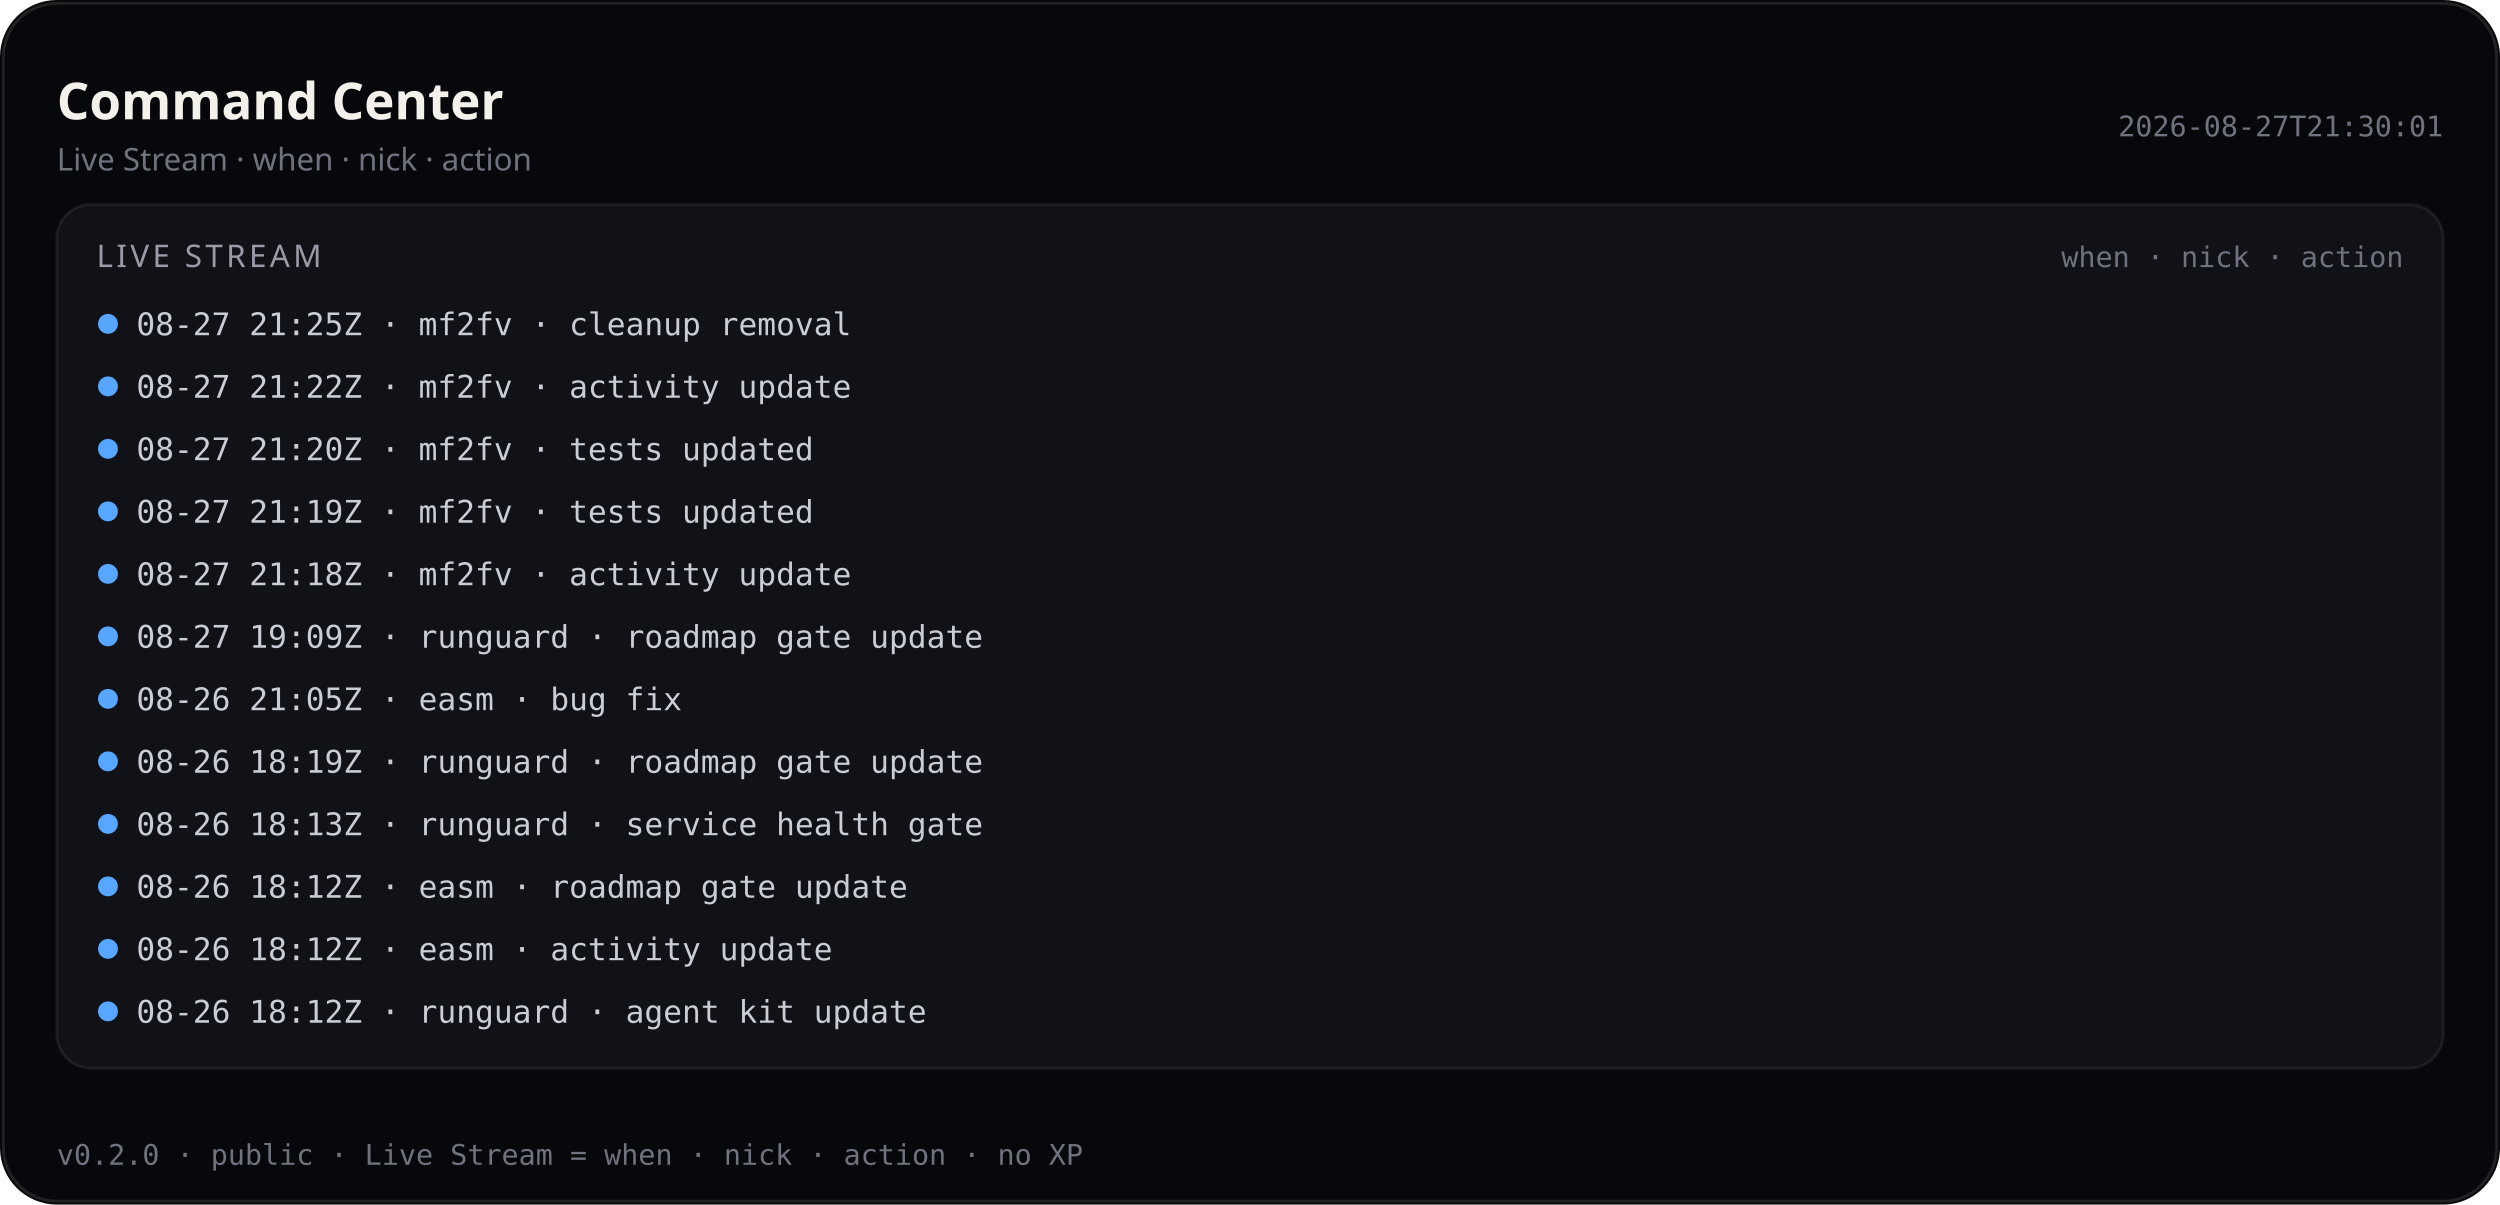
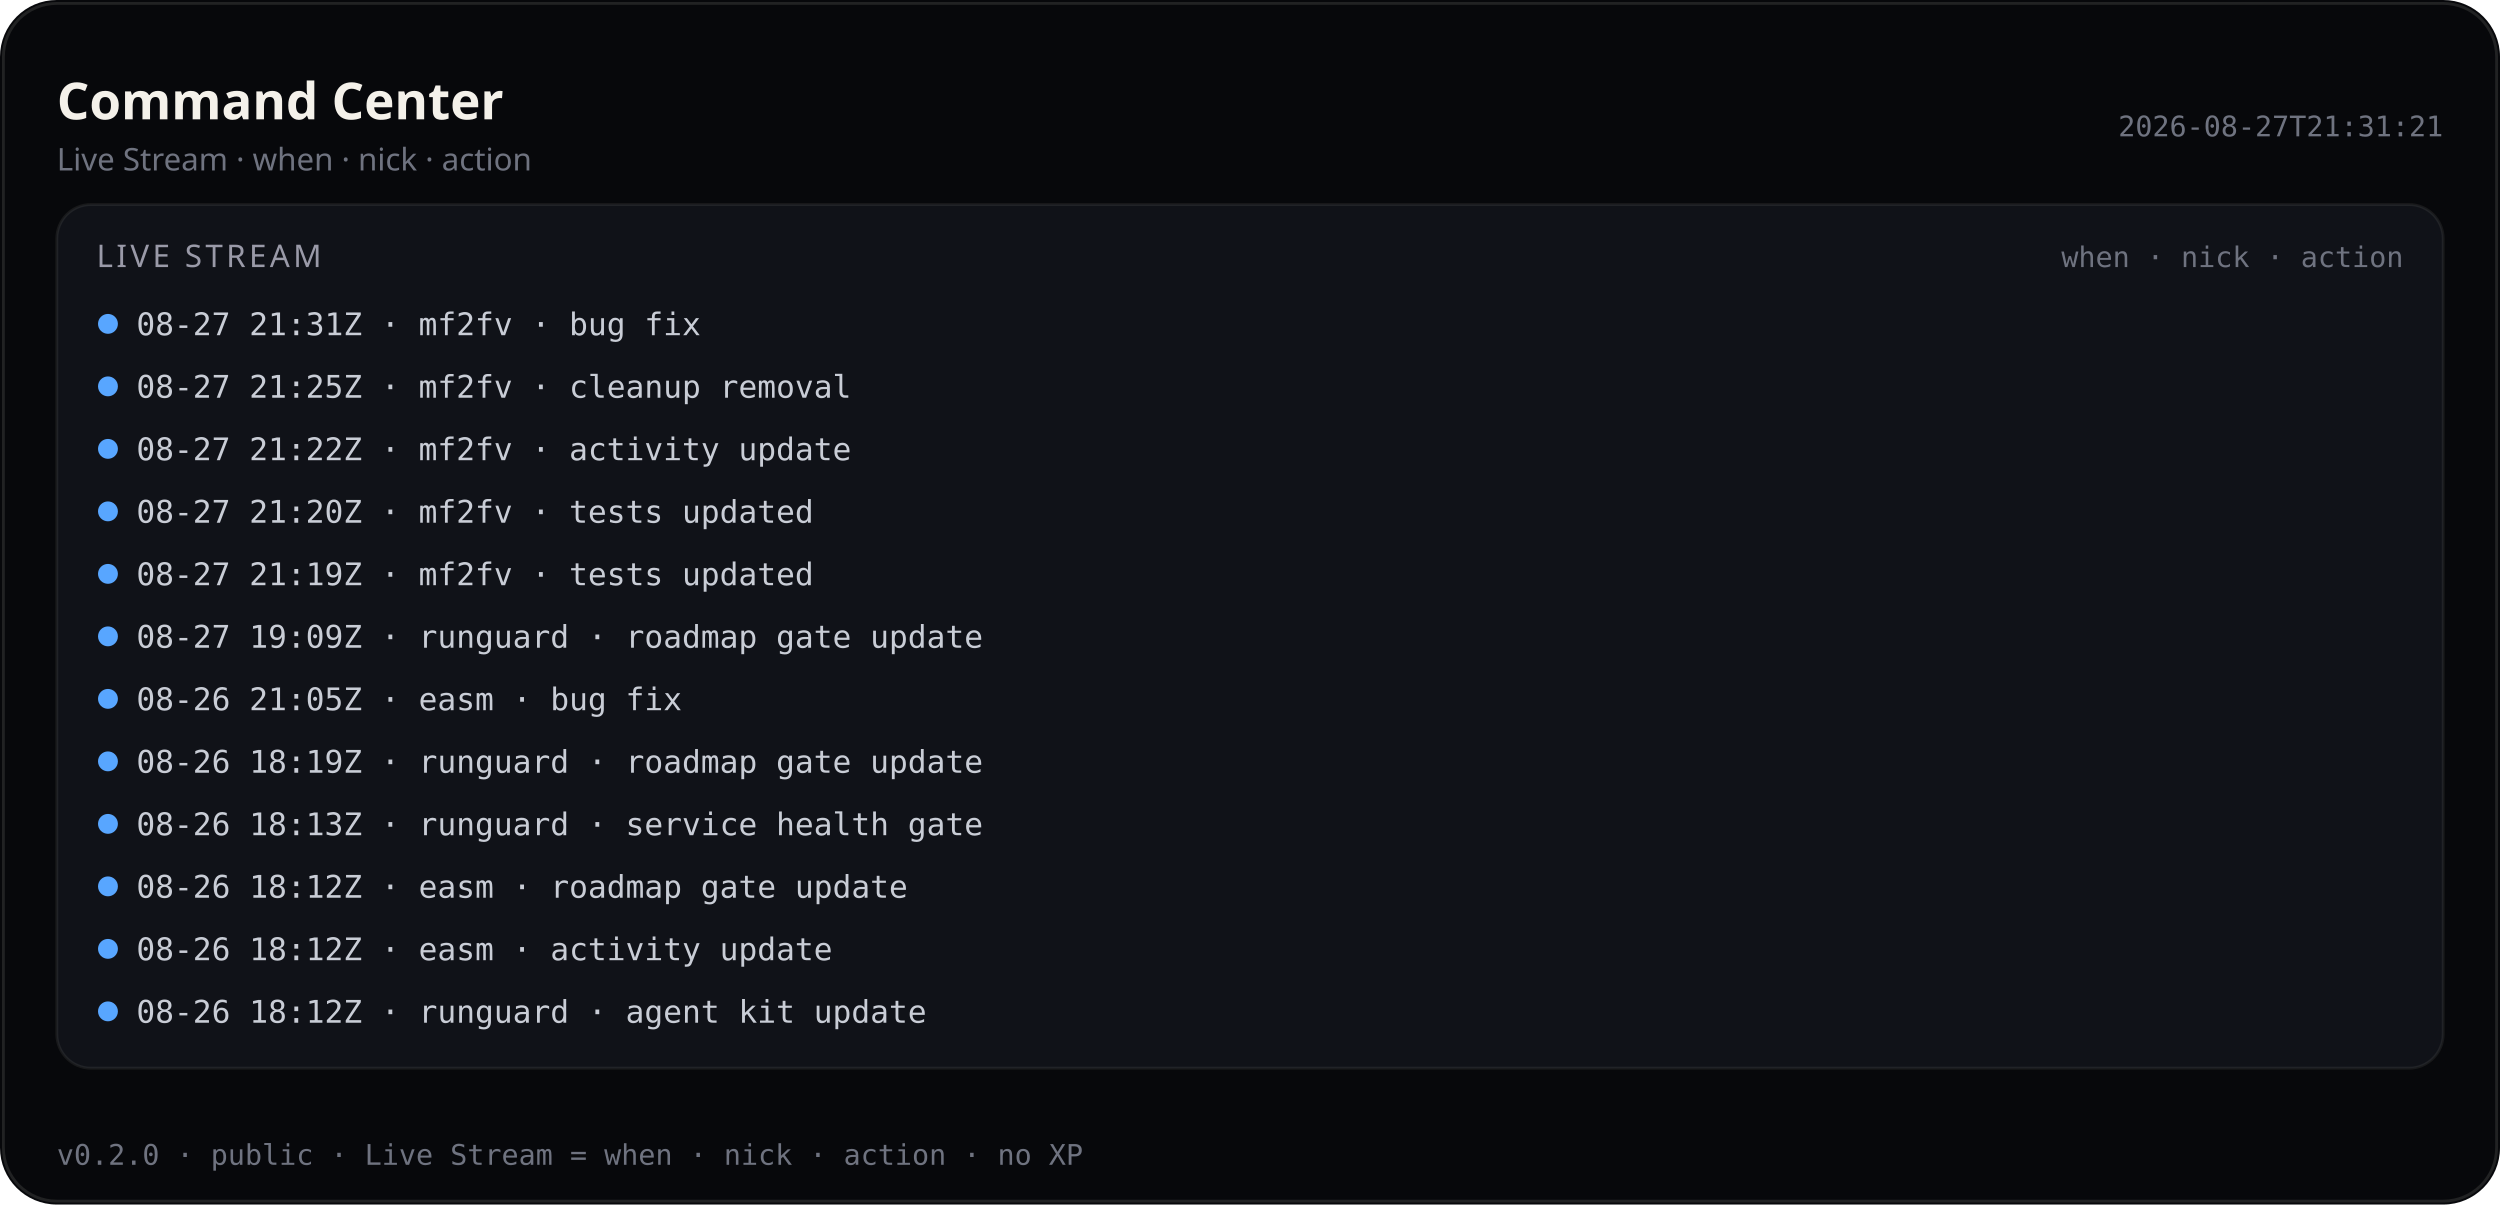
<svg xmlns="http://www.w3.org/2000/svg" viewBox="0 0 880 424" width="880" height="424" role="img" aria-label="Command Center — Live Stream (public)">
  <rect width="880" height="424" rx="20" fill="#07080b" />
  <rect x="1.2" y="1.2" width="877.6" height="421.6" rx="18.8" fill="none" stroke="rgba(232,228,214,0.12)" />
  <text x="20" y="42" fill="#f4f1ea" font-size="18" font-family="ui-sans-serif, system-ui, sans-serif" font-weight="600">Command Center</text>
  <text x="20" y="60" fill="#6f7380" font-size="11" font-family="ui-sans-serif, system-ui, sans-serif">Live Stream · when · nick · action</text>
-   <text x="860" y="48" fill="#6f7380" font-size="10" text-anchor="end" font-family="ui-monospace, SFMono-Regular, monospace">2026-08-27T21:30:01</text>
+   <text x="860" y="48" fill="#6f7380" font-size="10" text-anchor="end" font-family="ui-monospace, SFMono-Regular, monospace">2026-08-27T21:31:21</text>
  <rect x="20" y="72" width="840" height="304" rx="12" fill="#101218" stroke="rgba(232,228,214,0.08)" />
  <text x="34" y="94" fill="#9a9aa8" font-size="11" font-family="ui-sans-serif, system-ui, sans-serif" letter-spacing="1.2">LIVE STREAM</text>
  <text x="846" y="94" fill="#6f7380" font-size="10" text-anchor="end" font-family="ui-monospace, SFMono-Regular, monospace">when · nick · action</text>
  <defs>
    <clipPath id="live-stream-clip-pub">
      <rect x="20" y="72" width="840" height="304" />
    </clipPath>
  </defs>
  <g clip-path="url(#live-stream-clip-pub)">
    <circle cx="38" cy="114" r="3.5" fill="#58a6ff" />
-     <text x="48" y="118" fill="#c9cdd6" font-size="11" font-family="ui-monospace, SFMono-Regular, monospace">08-27 21:25Z · mf2fv · cleanup removal</text>
+     <text x="48" y="118" fill="#c9cdd6" font-size="11" font-family="ui-monospace, SFMono-Regular, monospace">08-27 21:31Z · mf2fv · bug fix</text>
    <circle cx="38" cy="136" r="3.5" fill="#58a6ff" />
-     <text x="48" y="140" fill="#c9cdd6" font-size="11" font-family="ui-monospace, SFMono-Regular, monospace">08-27 21:22Z · mf2fv · activity update</text>
+     <text x="48" y="140" fill="#c9cdd6" font-size="11" font-family="ui-monospace, SFMono-Regular, monospace">08-27 21:25Z · mf2fv · cleanup removal</text>
    <circle cx="38" cy="158" r="3.5" fill="#58a6ff" />
-     <text x="48" y="162" fill="#c9cdd6" font-size="11" font-family="ui-monospace, SFMono-Regular, monospace">08-27 21:20Z · mf2fv · tests updated</text>
+     <text x="48" y="162" fill="#c9cdd6" font-size="11" font-family="ui-monospace, SFMono-Regular, monospace">08-27 21:22Z · mf2fv · activity update</text>
    <circle cx="38" cy="180" r="3.5" fill="#58a6ff" />
-     <text x="48" y="184" fill="#c9cdd6" font-size="11" font-family="ui-monospace, SFMono-Regular, monospace">08-27 21:19Z · mf2fv · tests updated</text>
+     <text x="48" y="184" fill="#c9cdd6" font-size="11" font-family="ui-monospace, SFMono-Regular, monospace">08-27 21:20Z · mf2fv · tests updated</text>
    <circle cx="38" cy="202" r="3.5" fill="#58a6ff" />
-     <text x="48" y="206" fill="#c9cdd6" font-size="11" font-family="ui-monospace, SFMono-Regular, monospace">08-27 21:18Z · mf2fv · activity update</text>
+     <text x="48" y="206" fill="#c9cdd6" font-size="11" font-family="ui-monospace, SFMono-Regular, monospace">08-27 21:19Z · mf2fv · tests updated</text>
    <circle cx="38" cy="224" r="3.5" fill="#58a6ff" />
    <text x="48" y="228" fill="#c9cdd6" font-size="11" font-family="ui-monospace, SFMono-Regular, monospace">08-27 19:09Z · runguard · roadmap gate update</text>
    <circle cx="38" cy="246" r="3.5" fill="#58a6ff" />
    <text x="48" y="250" fill="#c9cdd6" font-size="11" font-family="ui-monospace, SFMono-Regular, monospace">08-26 21:05Z · easm · bug fix</text>
    <circle cx="38" cy="268" r="3.5" fill="#58a6ff" />
    <text x="48" y="272" fill="#c9cdd6" font-size="11" font-family="ui-monospace, SFMono-Regular, monospace">08-26 18:19Z · runguard · roadmap gate update</text>
    <circle cx="38" cy="290" r="3.5" fill="#58a6ff" />
    <text x="48" y="294" fill="#c9cdd6" font-size="11" font-family="ui-monospace, SFMono-Regular, monospace">08-26 18:13Z · runguard · service health gate</text>
    <circle cx="38" cy="312" r="3.5" fill="#58a6ff" />
    <text x="48" y="316" fill="#c9cdd6" font-size="11" font-family="ui-monospace, SFMono-Regular, monospace">08-26 18:12Z · easm · roadmap gate update</text>
    <circle cx="38" cy="334" r="3.5" fill="#58a6ff" />
    <text x="48" y="338" fill="#c9cdd6" font-size="11" font-family="ui-monospace, SFMono-Regular, monospace">08-26 18:12Z · easm · activity update</text>
    <circle cx="38" cy="356" r="3.5" fill="#58a6ff" />
    <text x="48" y="360" fill="#c9cdd6" font-size="11" font-family="ui-monospace, SFMono-Regular, monospace">08-26 18:12Z · runguard · agent kit update</text>
  </g>
  <text x="20" y="410" fill="#6f7380" font-size="10" font-family="ui-monospace, SFMono-Regular, monospace">v0.2.0 · public · Live Stream = when · nick · action · no XP</text>
</svg>
